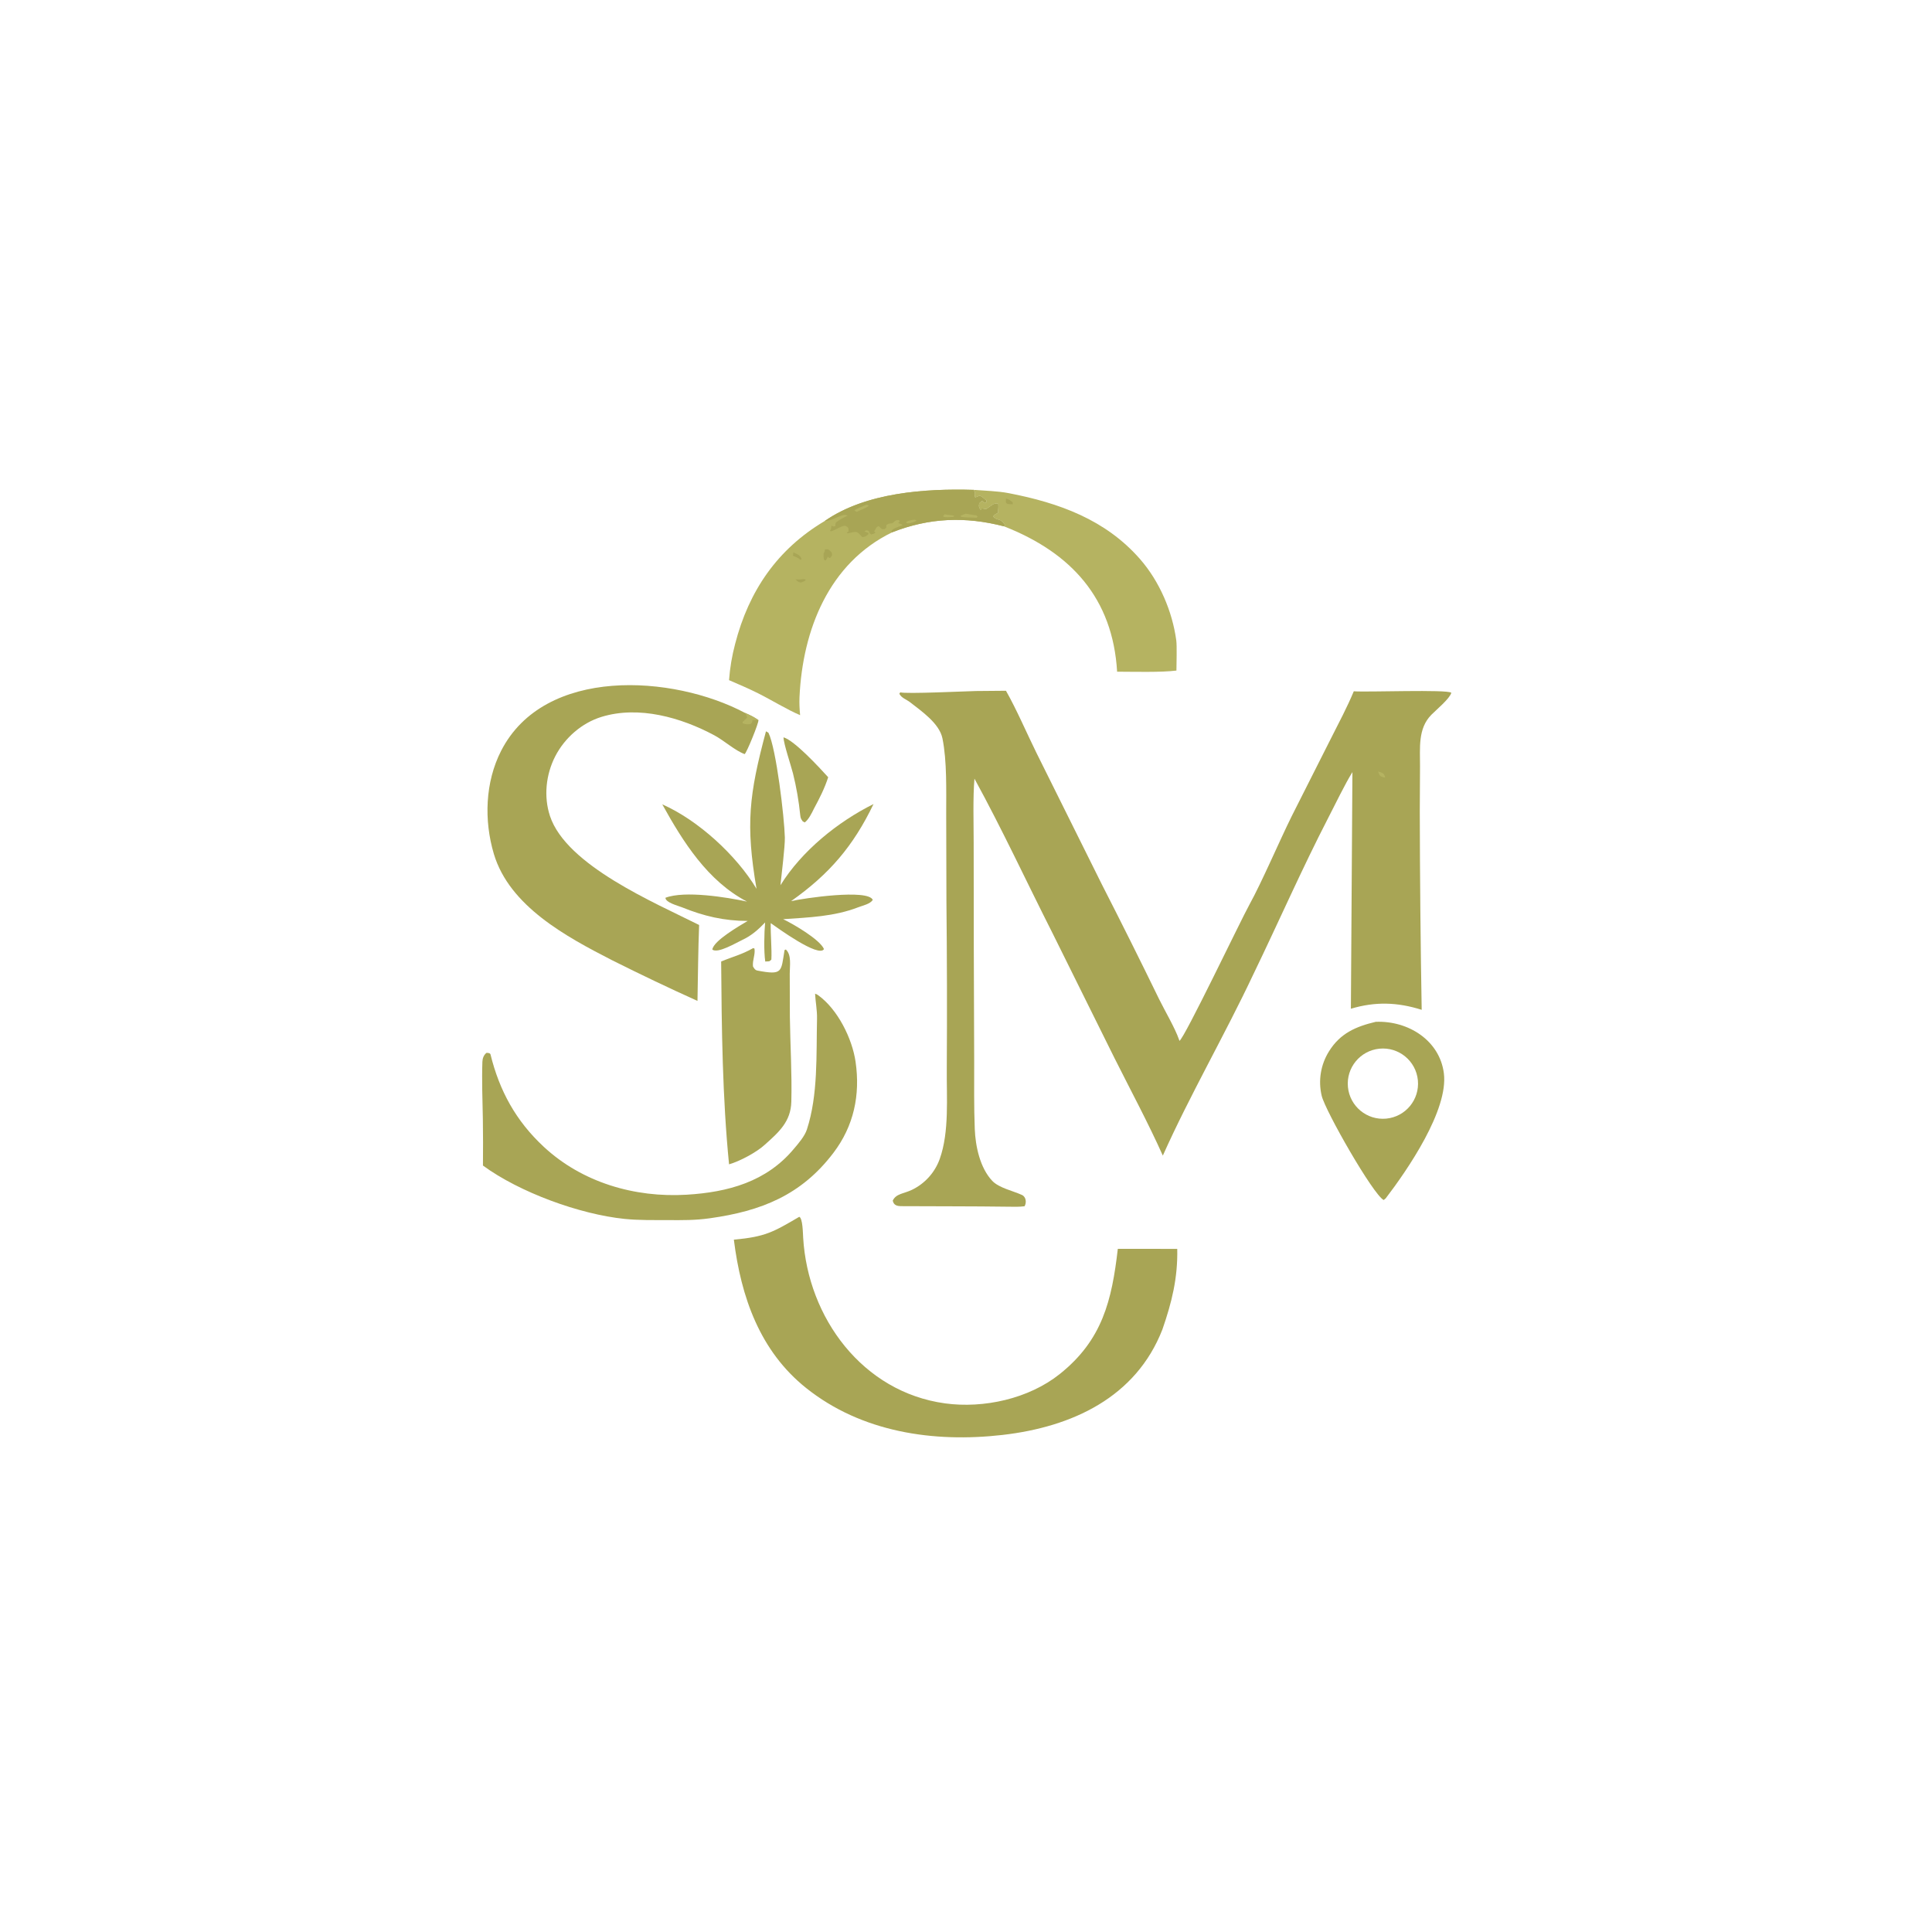
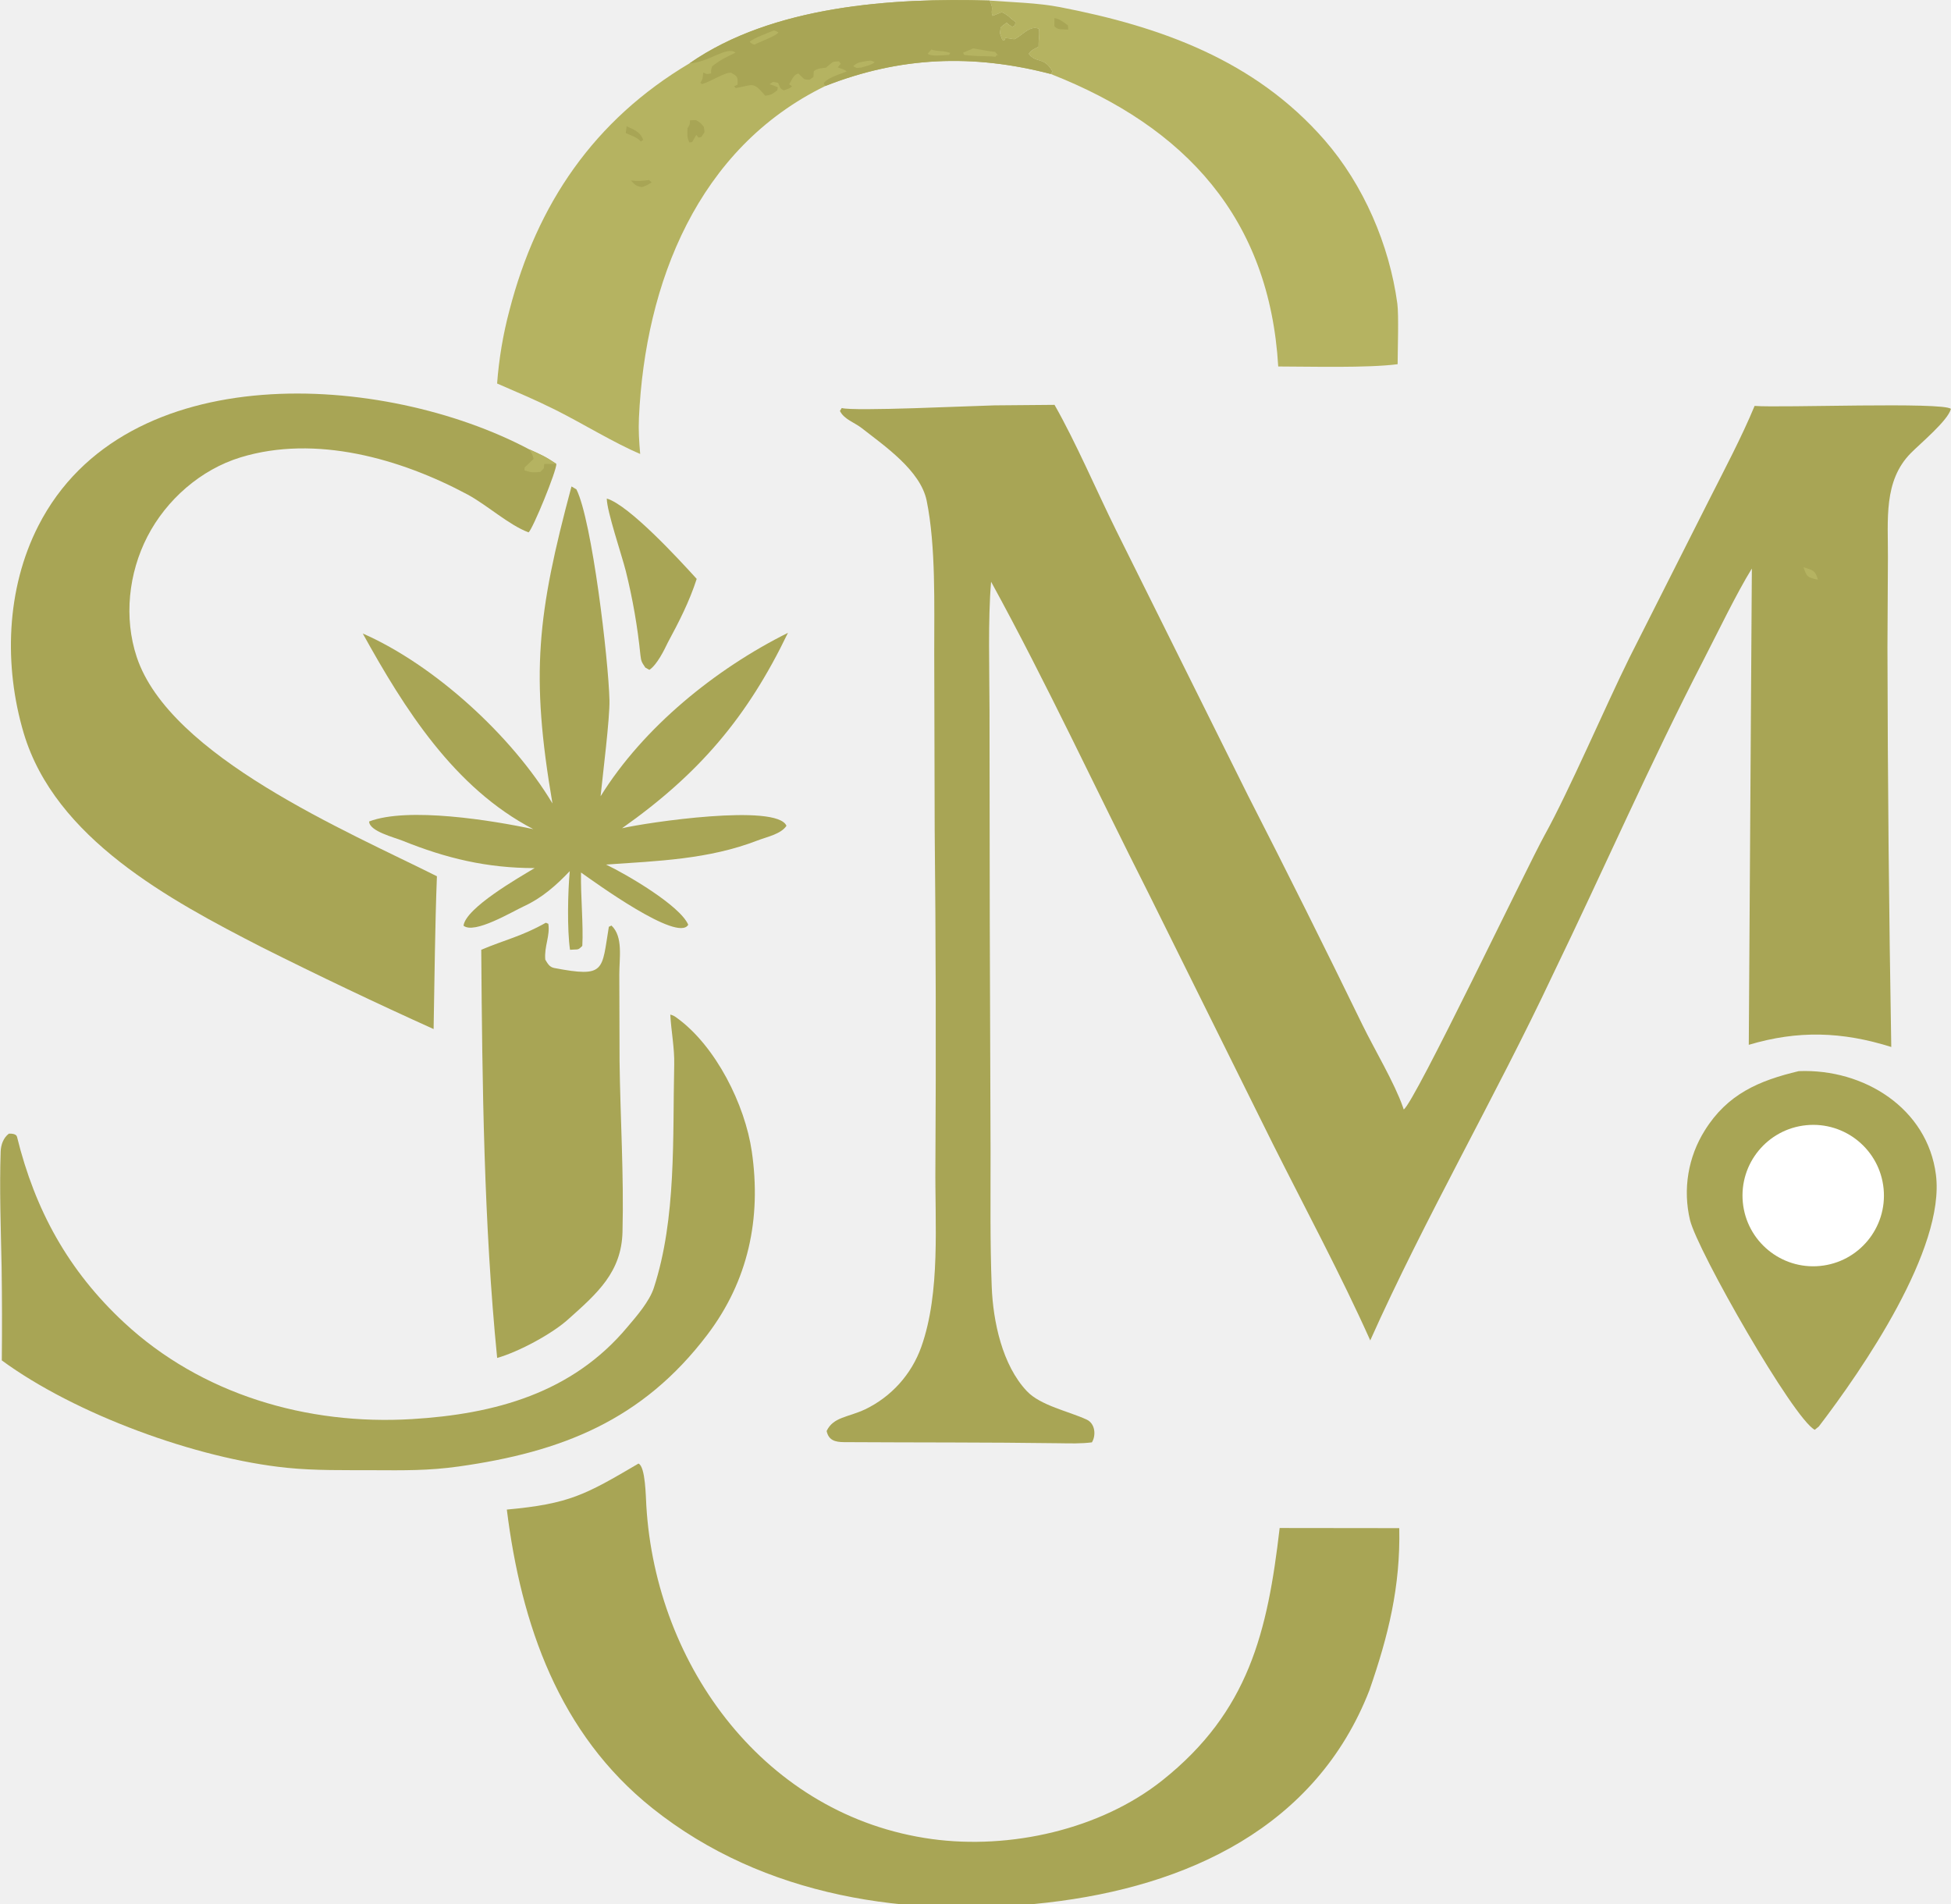
- <svg xmlns="http://www.w3.org/2000/svg" width="4096" height="4096" viewBox="0 0 4096 4096">
-   <path fill="white" d="M0 0L4096 0L4096 4096L0 4096L0 0Z" />
+ <svg xmlns="http://www.w3.org/2000/svg" width="2055" height="2005" viewBox="1022 1038 2055 2005">
  <path fill="#A8A555" d="M2069.49 1465.02L2132.74 1464.47C2155.1 1503.7 2177.08 1555.09 2197.6 1596.62L2336.29 1875.54C2377.48 1956.05 2417.86 2036.98 2457.42 2118.3C2469.58 2143.07 2490.96 2179.12 2499.54 2203.78L2500.54 2206.7C2511.47 2200.62 2630.4 1951.22 2648.94 1917.75C2674.91 1870.87 2713.09 1781.74 2738.36 1730.7L2821.78 1565.48C2837.87 1533.63 2856.64 1498.26 2870.13 1465.59C2897.79 1467.8 3068.81 1461.18 3076.9 1468.72C3073.94 1480.86 3044.94 1504.91 3034.62 1515.37C3005.68 1544.72 3010.78 1585.79 3010.56 1625.05L3010.06 1720.09C3010.32 1860.36 3011.67 2000.63 3014.09 2140.89C2962.17 2124.55 2915.61 2123.23 2864 2138.61L2867.24 1636.92C2851.3 1662.59 2830.67 1705.48 2816.39 1733.12C2760.08 1842.14 2710.86 1954.72 2657.36 2065.26C2597.65 2192.2 2522.31 2322.36 2465.29 2449.99C2434.52 2381.2 2396.7 2310.79 2362.7 2243.02L2231.85 1979.2C2176.52 1869.94 2124.64 1758.01 2065.93 1650.82C2062.51 1690.44 2064.21 1745.14 2064.26 1785.94L2064.53 2008.32L2065.36 2251.19C2065.43 2298.5 2064.73 2346.05 2066.59 2393.56C2068.02 2429.98 2077.65 2476.01 2103.63 2503.47C2118.04 2518.7 2147.85 2524.69 2166.62 2533.41C2175.6 2537.58 2176.63 2549.88 2172.14 2557.38C2160.48 2558.85 2149.25 2558.48 2137.52 2558.31C2062.03 2557.26 1986.52 2557.61 1911.03 2557.15C1901.48 2557.09 1894.8 2555.16 1892.69 2545.42C1899.76 2530.55 1915.11 2531.12 1933.17 2522.65C1960.82 2509.39 1982.11 2485.74 1992.39 2456.85C2012.9 2399.17 2006.63 2326.08 2007.27 2264.85C2007.99 2146.98 2007.74 2029.1 2006.51 1911.24L2006.03 1725.43C2005.93 1676.52 2007.88 1613.38 1998.06 1565.4C1991.55 1533.6 1953.61 1507.73 1929.46 1488.81C1922.23 1483.15 1911.02 1479.75 1906.7 1470.87L1908.62 1467.81C1921.14 1471.54 2045.65 1465.54 2069.49 1465.02Z" />
  <path fill="#B5B361" d="M2921.65 1635.55C2931.28 1638.65 2934.15 1638.74 2936.85 1648.67C2926.07 1646.26 2925.17 1646.07 2921.65 1635.55Z" />
  <path fill="#A8A555" d="M1694.51 2579.73C1701.94 2582.84 1702.17 2614.9 1702.78 2624.03C1712.79 2793.79 1828.72 2951.37 2003.6 2975.27C2085.6 2986.48 2181.07 2965.46 2246.61 2913.19C2337.23 2840.92 2357.15 2757.28 2369.87 2647.6L2495.86 2647.75C2497.14 2709.44 2484.39 2760.93 2464.4 2818.54C2408.2 2962.84 2272.56 3025.32 2125.29 3042.2C1979.42 3058.92 1826.83 3036.66 1709.15 2942.76C1610.86 2864.32 1570.98 2749.64 1555.84 2628.19C1621.98 2622.13 1638.73 2612.51 1694.51 2579.73Z" />
  <path fill="#A8A555" d="M1478.72 2122.02C1417.81 2094.51 1357.46 2065.76 1297.71 2035.8C1200.38 1985.88 1080.17 1921.28 1047.01 1810.4C1025.88 1739.35 1028.45 1658.27 1062.45 1591.75C1154.12 1412.45 1426.86 1430.52 1579.3 1511.3C1591.89 1516.91 1596.46 1518.91 1608.02 1526.66C1608.38 1533.79 1583.33 1595 1578.77 1598.8C1558.17 1591.22 1534.82 1569.81 1514.22 1558.79C1443.81 1521.11 1354.39 1495.61 1275.36 1519.8C1233.43 1532.64 1197.27 1564.38 1177.24 1603.24C1157.37 1641.79 1152.3 1688.76 1166.02 1730.12C1200.77 1834.83 1388.18 1913.89 1482.21 1961.05C1480.13 2014.75 1479.76 2068.28 1478.72 2122.02Z" />
  <path fill="#B5B361" d="M1579.3 1511.3C1591.89 1516.91 1596.46 1518.91 1608.02 1526.66L1595.24 1526.75C1594.69 1532.98 1595.78 1530.12 1591.01 1535.2C1582.74 1535.72 1582.21 1535.92 1574.46 1533.5L1574.53 1530.47L1584.06 1521.38C1582.64 1516.01 1582.3 1516.06 1579.3 1511.3Z" />
  <path fill="#A8A555" d="M1728.03 2106.76C1731.36 2107.75 1732.07 2108.14 1734.91 2110.2C1776 2139.95 1806.73 2201.7 1813.88 2251.02C1824.13 2321.69 1810.12 2387.23 1767 2444.05C1698.79 2533.95 1613.87 2567.55 1505.1 2582.81C1473.22 2587.28 1447.21 2586.87 1415.4 2586.72C1385.15 2586.58 1354.02 2587.23 1324.13 2584.18C1229.01 2574.47 1101.48 2527.94 1023.9 2471.06C1024.24 2438.21 1024.17 2405.35 1023.7 2372.5C1022.91 2333.19 1021.35 2290.37 1022.71 2251.09C1022.95 2244.04 1025.46 2236.66 1031.36 2232.18C1033.85 2232.15 1039.09 2232.18 1039.92 2235.52C1058.9 2312.61 1093.76 2376.32 1152.53 2431.03C1234.08 2506.95 1345.4 2539.51 1455.71 2532.89C1543.36 2527.63 1624.86 2505.47 1683 2435.71C1692.61 2424.41 1706.01 2409.01 1710.71 2394.57C1734.62 2321.15 1730.4 2236.18 1732.16 2159.54C1732.57 2141.94 1728.9 2123.93 1728.03 2106.76Z" />
  <path fill="#B5B361" d="M1748.32 1104.69C1835.34 1044.07 1961.9 1035.5 2064.37 1038.58C2069.48 1049.59 2064.8 1047.62 2067.4 1054.83L2077.14 1050.91C2083.88 1053.8 2085.16 1056.74 2091.56 1061.13L2090.96 1064.71L2088.18 1066.17C2085.09 1064.18 2084.84 1064.25 2082.24 1061.72C2074.59 1068.16 2076.48 1064.3 2075.11 1073.04L2077.67 1080L2079.91 1080.87L2081.07 1078C2083.56 1078.37 2086.7 1078.83 2090.51 1079.39C2098.85 1075.38 2107.14 1064.23 2116.24 1068.37C2117.16 1076.12 2115.66 1079.86 2115.92 1087.08C2111.07 1089.8 2108.22 1090.44 2105.54 1094.68C2113.55 1105.34 2121.57 1097.17 2130.52 1113.33L2128.74 1115.93C2046.82 1094.6 1970.05 1097.59 1891.31 1128.59C1757.02 1194.01 1701.57 1335.91 1695.01 1478C1694.4 1491.31 1695.14 1502.95 1696.31 1516.2C1669.15 1504.74 1634.83 1483.65 1607.54 1470.01C1585.04 1458.78 1568.41 1451.93 1545.6 1441.98C1547.54 1416 1551.87 1390.26 1558.55 1365.09C1587.63 1252.51 1647.95 1164.35 1748.32 1104.69Z" />
  <path fill="#A8A555" d="M1748.32 1104.69C1835.34 1044.07 1961.9 1035.5 2064.37 1038.58C2069.48 1049.59 2064.8 1047.62 2067.4 1054.83L2077.14 1050.91C2083.88 1053.8 2085.16 1056.74 2091.56 1061.13L2090.96 1064.71L2088.18 1066.17C2085.09 1064.18 2084.84 1064.25 2082.24 1061.72C2074.59 1068.16 2076.48 1064.3 2075.11 1073.04L2077.67 1080L2079.91 1080.87L2081.07 1078C2083.56 1078.37 2086.7 1078.83 2090.51 1079.39C2098.85 1075.38 2107.14 1064.23 2116.24 1068.37C2117.16 1076.12 2115.66 1079.86 2115.92 1087.08C2111.07 1089.8 2108.22 1090.44 2105.54 1094.68C2113.55 1105.34 2121.57 1097.17 2130.52 1113.33L2128.74 1115.93C2046.82 1094.6 1970.05 1097.59 1891.31 1128.59L1889.62 1126C1892.06 1120.48 1907.21 1115.92 1913.75 1113.37C1912.2 1111.34 1907.33 1110.09 1904.38 1108.95L1907.57 1105.14L1905.6 1102.59C1897.57 1102.89 1899.74 1103.17 1891.95 1109.29C1886.78 1109.97 1883.2 1109.83 1879.16 1113.01L1878.76 1119.13L1874.77 1121.96C1867.68 1121.84 1869.83 1121.73 1862.94 1115.4C1857.49 1117.07 1857.23 1120.37 1853.23 1126.78L1856.12 1128.78C1854.43 1131.34 1851.03 1131.83 1847.45 1133.21C1842.53 1130.2 1844.72 1131.67 1841.53 1125.24C1834.87 1124.17 1837.71 1123.43 1832.56 1126.68C1836.56 1127.91 1837.51 1128.3 1841.27 1129.89L1840.71 1133.19C1835.09 1137.25 1835.14 1137.75 1828.08 1138.87C1814.97 1123.53 1815.86 1127.4 1796.98 1130.79L1795.23 1128.92L1798.82 1127.2C1799.39 1118.62 1798.59 1118.44 1792.06 1114.61C1784.89 1114.14 1772.24 1123.29 1761.42 1126.62L1759.73 1125.18C1762.71 1120.52 1761.94 1120.47 1762.73 1114.4C1767.93 1116.57 1765.27 1116.2 1771.02 1115.33C1771.01 1110.54 1770.73 1113 1771.99 1107.98C1780.97 1100.87 1786.63 1098.41 1796.72 1093.41C1787.43 1086.14 1767.84 1104.15 1748.32 1104.69Z" />
  <path fill="#B5B361" d="M2047.03 1089.03C2048.18 1089.01 2064.04 1092.26 2069.95 1092.55L2073.86 1096.95L2072.03 1095.78L2070.5 1097.82L2066.5 1097.4C2056.12 1097.19 2048 1097.14 2037.61 1095.89L2036.43 1093.48L2047.03 1089.03Z" />
  <path fill="#B5B361" d="M1837.04 1070.06C1838.69 1070.29 1840.29 1071.28 1841.94 1072.06C1840 1075.67 1823.46 1081.55 1816.76 1084.99C1813.62 1084.14 1815.44 1084.85 1811.58 1082.22C1814.84 1078.4 1831.05 1072.67 1837.04 1070.06Z" />
  <path fill="#B5B361" d="M1935.42 1102.21C1940.51 1101.77 1938.7 1101.41 1943.34 1103.53C1939.29 1106.78 1934.34 1107.58 1929.02 1109.22C1923.06 1109.5 1925.72 1110.35 1920.67 1107.7C1925.38 1103.32 1929.04 1103.38 1935.42 1102.21Z" />
  <path fill="#B5B361" d="M2002.94 1090.21C2010.29 1092.54 2015.13 1091.03 2023 1093.74L2021.59 1095.84C2015.12 1096.06 2003.18 1097.8 1999.16 1094.66L2002.94 1090.21Z" />
  <path fill="#A8A555" d="M1748.81 1164.77L1754.99 1164.49C1759.83 1167.16 1759.62 1167.34 1763.34 1171.56C1764.3 1179.09 1764.97 1175.57 1760.65 1182.35L1757.69 1182.94L1755.39 1180.13L1751.01 1187.68L1748.12 1188.07C1745.39 1182.8 1746.06 1179.06 1746.15 1173.11C1748.83 1168.87 1748.43 1169.61 1748.81 1164.77Z" />
  <path fill="#A8A555" d="M1682.04 1171.04C1689.79 1174.53 1696.75 1177.13 1699.46 1185.42L1697.06 1186.99C1692.17 1182.2 1687.65 1181.11 1681.08 1178.18L1682.04 1171.04Z" />
  <path fill="#A8A555" d="M1686.44 1228.15C1694.94 1228.94 1697.12 1228.6 1705.74 1227.65L1708.34 1230.13C1703.56 1233.23 1703.51 1233.27 1698.12 1235.09C1691.38 1233.83 1691.31 1232.9 1686.44 1228.15Z" />
  <path fill="#A8A555" d="M2916.65 2166.34C2985.6 2163.55 3052.22 2205.77 3061.12 2275.41C3071.11 2353.6 2983.66 2480.71 2937.77 2540.68L2933.51 2544.15C2911.19 2532.82 2809.85 2355.5 2802.09 2323.17C2794.41 2290.87 2800.03 2256.85 2817.69 2228.75C2841.55 2190.47 2874.74 2176.3 2916.65 2166.34Z" />
  <path fill="white" d="M2924.63 2223.29C2965.62 2219.28 3002.08 2249.3 3006.02 2290.29C3009.96 2331.28 2979.9 2367.7 2938.9 2371.58C2897.99 2375.46 2861.66 2345.46 2857.73 2304.56C2853.79 2263.65 2883.73 2227.28 2924.63 2223.29Z" />
  <path fill="#A8A555" d="M1623.95 1550.43L1629.13 1553.49C1645.59 1586.23 1662.95 1733.09 1663.95 1775.66C1664.39 1794.6 1656.88 1854.17 1654.61 1876.79C1699.72 1804.03 1775.86 1742.52 1851.95 1704.63C1809.07 1793.85 1758.11 1853.38 1677.17 1910.5C1702.89 1904.42 1840.49 1884.08 1850.38 1907.91C1844.62 1916.69 1829.47 1919.65 1820.01 1923.32C1768.28 1943.35 1714.9 1944.93 1660.38 1948.75C1681.88 1959.01 1738.27 1991.87 1746.92 2012.1C1736.14 2031.32 1647.23 1966.38 1633.99 1957.11C1633.51 1981.81 1636.58 2012.5 1635.35 2034.42C1630.33 2039.36 1631.49 2037.75 1622.4 2038.5C1619.27 2017.25 1620.12 1977.2 1622.13 1955.65C1607.86 1970.68 1592.75 1983.99 1573.82 1992.68C1561.61 1998.29 1521.57 2022.45 1510.23 2013.12C1512.58 1994.33 1568.5 1962.49 1585.15 1952.46C1534.98 1952.43 1492.16 1942.26 1445.91 1923.57C1437.36 1920.11 1410.96 1913.64 1410.8 1903.35C1451.54 1887.73 1540.79 1902.19 1583.73 1911.43C1500.26 1868.01 1447.84 1784.39 1404.09 1705.32C1479.78 1738.53 1561.51 1813.43 1603.91 1884.35C1580.58 1748.12 1587.95 1684.82 1623.95 1550.43Z" />
  <path fill="#B5B361" d="M2064.37 1038.58C2088.32 1040.44 2114.87 1040.95 2138.59 1045.53C2244.88 1066.07 2343.89 1101.53 2417.12 1185.5C2458.32 1232.73 2485.47 1296.09 2493.82 1357.82C2495.44 1369.73 2494.16 1407.62 2494.13 1421.66C2462.45 1425.79 2401.87 1424.1 2368.37 1424.06C2359.17 1268.31 2270.97 1171.76 2128.74 1115.93L2130.52 1113.33C2121.57 1097.17 2113.55 1105.34 2105.54 1094.68C2108.22 1090.44 2111.07 1089.8 2115.92 1087.08C2115.66 1079.86 2117.16 1076.12 2116.24 1068.37C2107.14 1064.23 2098.85 1075.38 2090.51 1079.39C2086.7 1078.83 2083.56 1078.37 2081.07 1078L2079.91 1080.87L2077.67 1080L2075.11 1073.04C2076.48 1064.3 2074.59 1068.16 2082.24 1061.72C2084.84 1064.25 2085.09 1064.18 2088.18 1066.17L2090.96 1064.71L2091.56 1061.13C2085.16 1056.74 2083.88 1053.8 2077.14 1050.91L2067.4 1054.83C2064.8 1047.62 2069.48 1049.59 2064.37 1038.58Z" />
  <path fill="#A8A555" d="M2132.64 1057.07C2138.69 1058.1 2141.74 1061.12 2146.84 1064.69L2147.18 1069.15C2139.16 1068.56 2137.07 1069.96 2132.6 1065.69L2132.64 1057.07Z" />
  <path fill="#A8A555" d="M1596.93 2010.01L1599.56 2011.12C1601.54 2024.14 1595.08 2034.87 1596.35 2048.9C1598.77 2052.82 1600.62 2056.71 1605.76 2057.69C1660.07 2068.05 1655.66 2060.35 1663.3 2014.29L1666.07 2012.99C1678.62 2024.74 1674.26 2047.33 1674.32 2064.48L1674.59 2156.25C1675.36 2216.03 1679.22 2275.96 1677.68 2335.79C1676.6 2378.02 1651.19 2400.31 1621.28 2427.05C1604.33 2442.73 1568.34 2462.06 1545.66 2468.46C1531.63 2327.38 1529.97 2180.43 1528.9 2038.49C1554.55 2027.69 1571.53 2024.36 1596.93 2010.01Z" />
  <path fill="#A8A555" d="M1661.13 1563.16C1684.66 1570.17 1736.85 1626.88 1755.84 1647.81C1748 1671.97 1737.41 1692.59 1725.41 1714.87C1721.3 1723.48 1713.97 1738.27 1706 1743.64L1701.73 1741.24C1698.05 1735.62 1697.33 1735 1696.56 1728.11C1693.56 1698.27 1688.42 1668.69 1681.17 1639.58C1676.9 1622.65 1661.13 1576.32 1661.13 1563.16Z" />
</svg>
